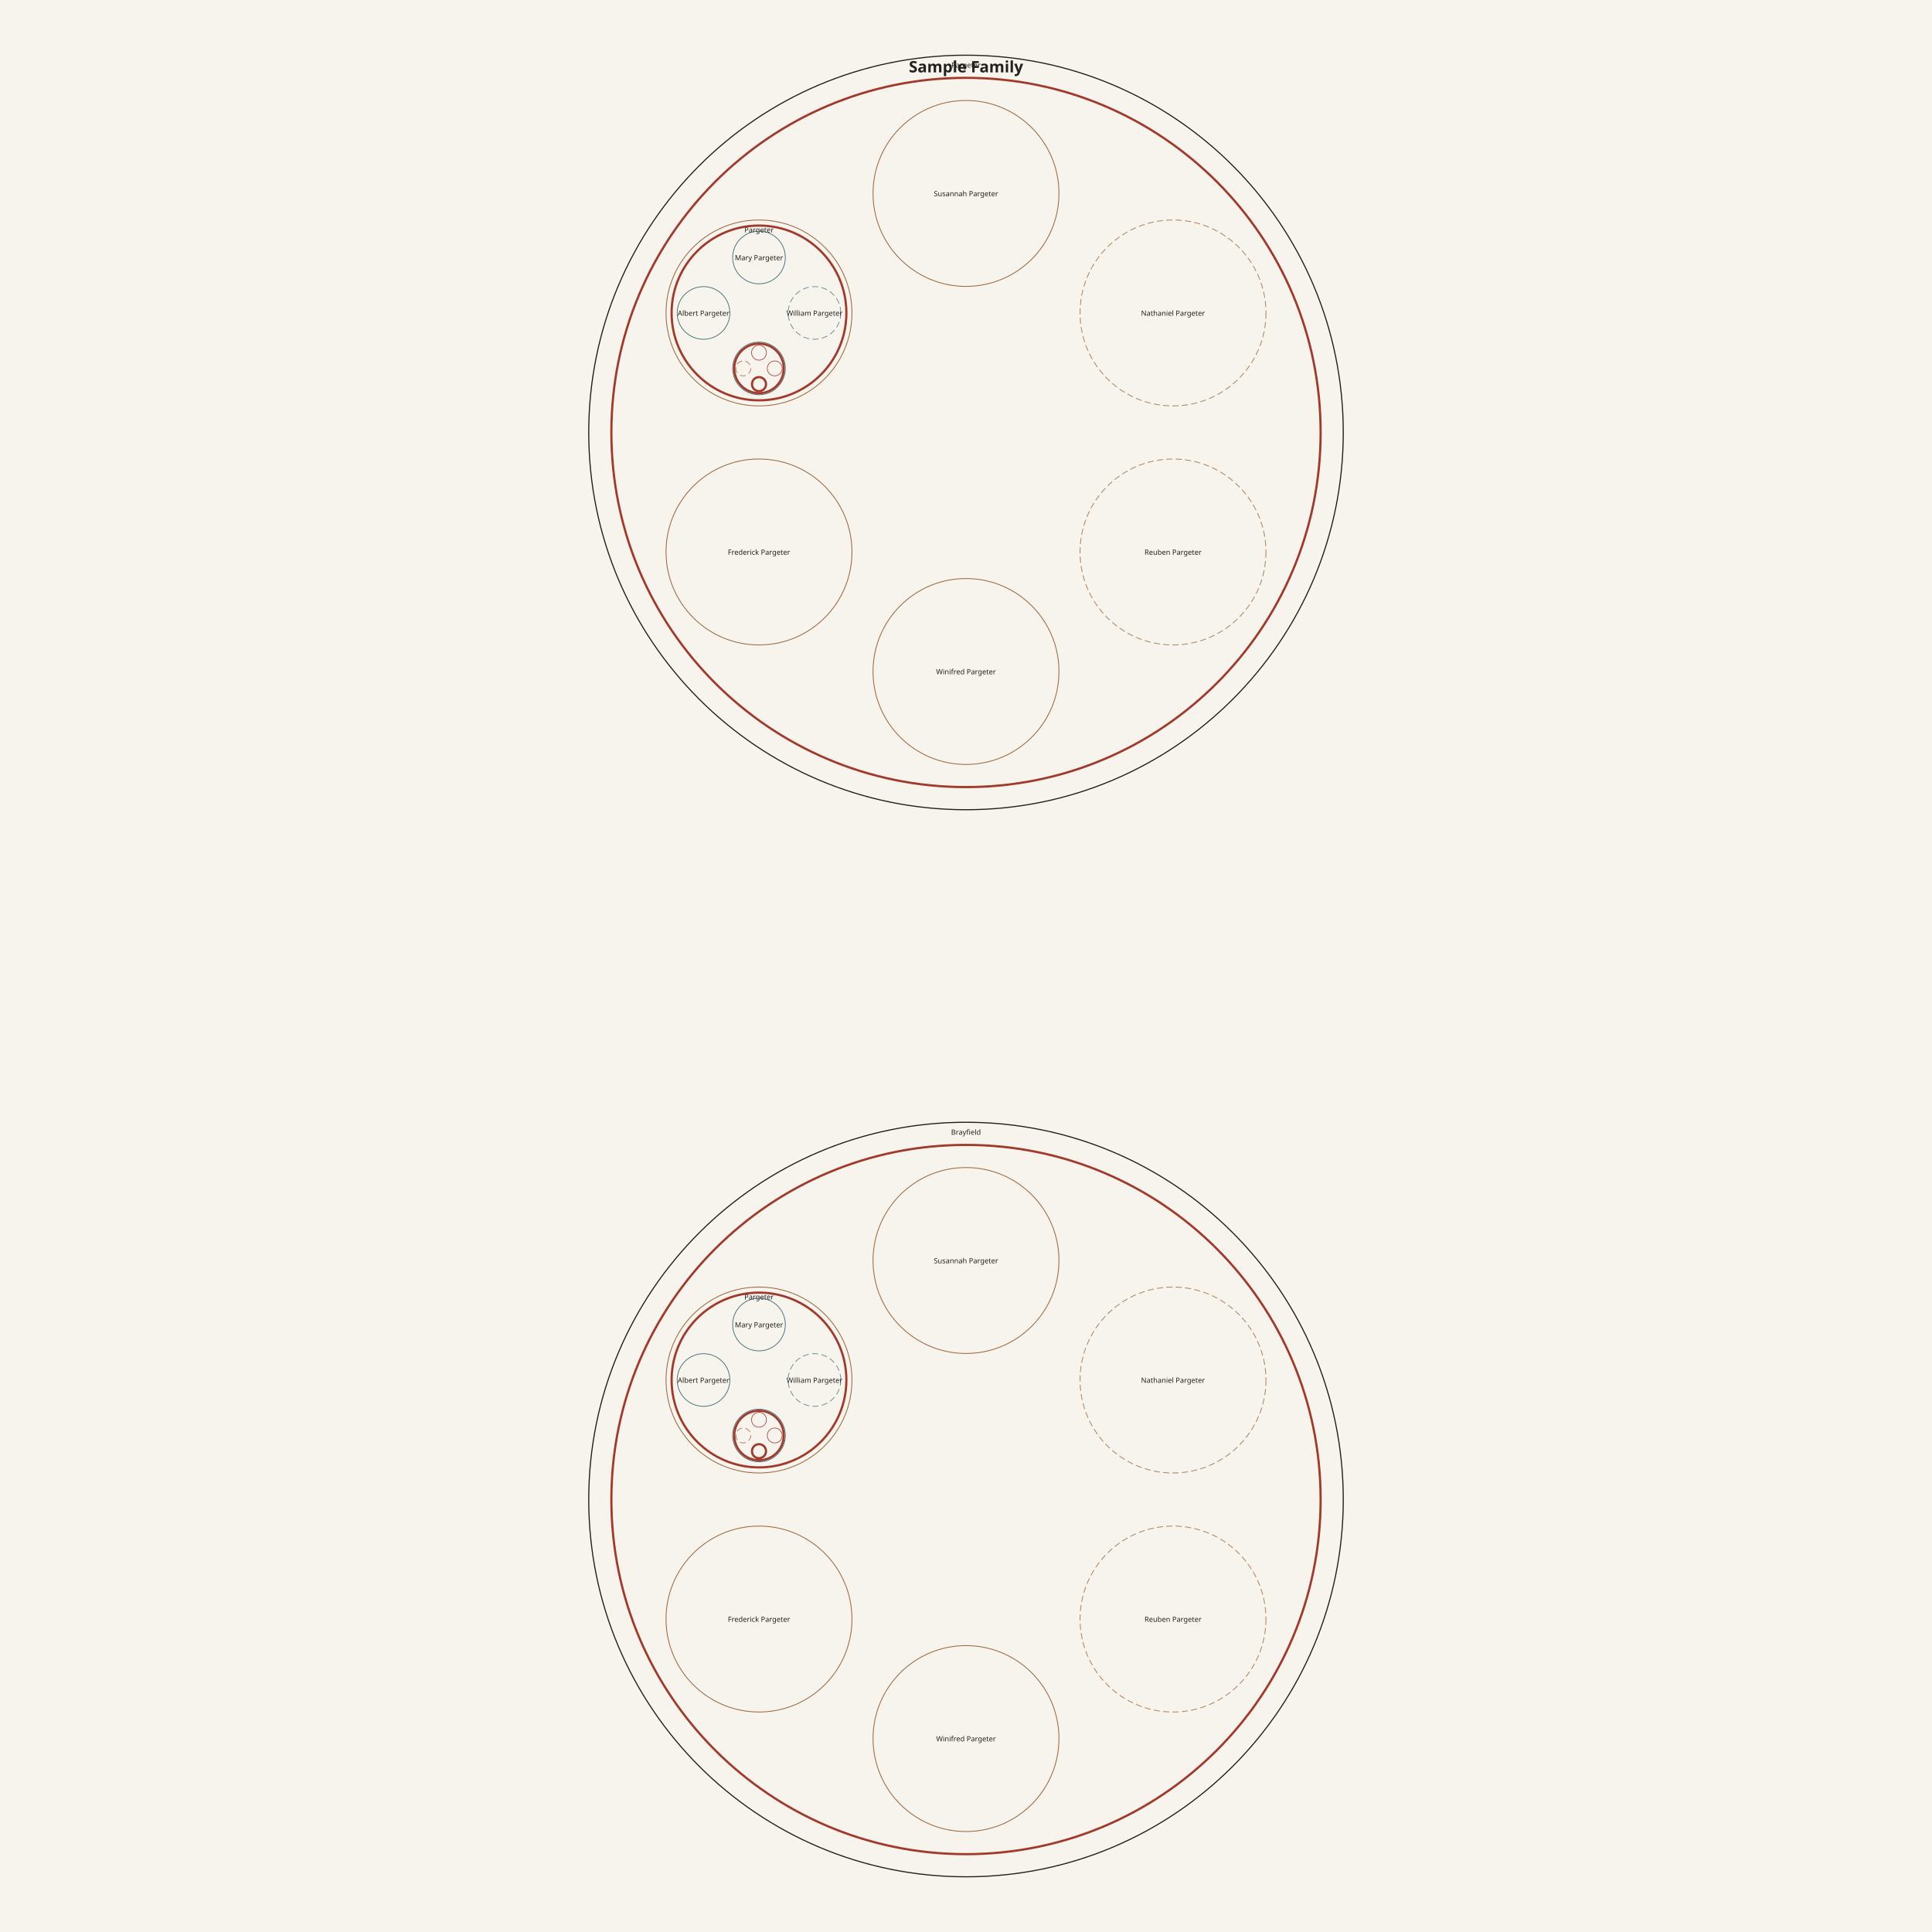
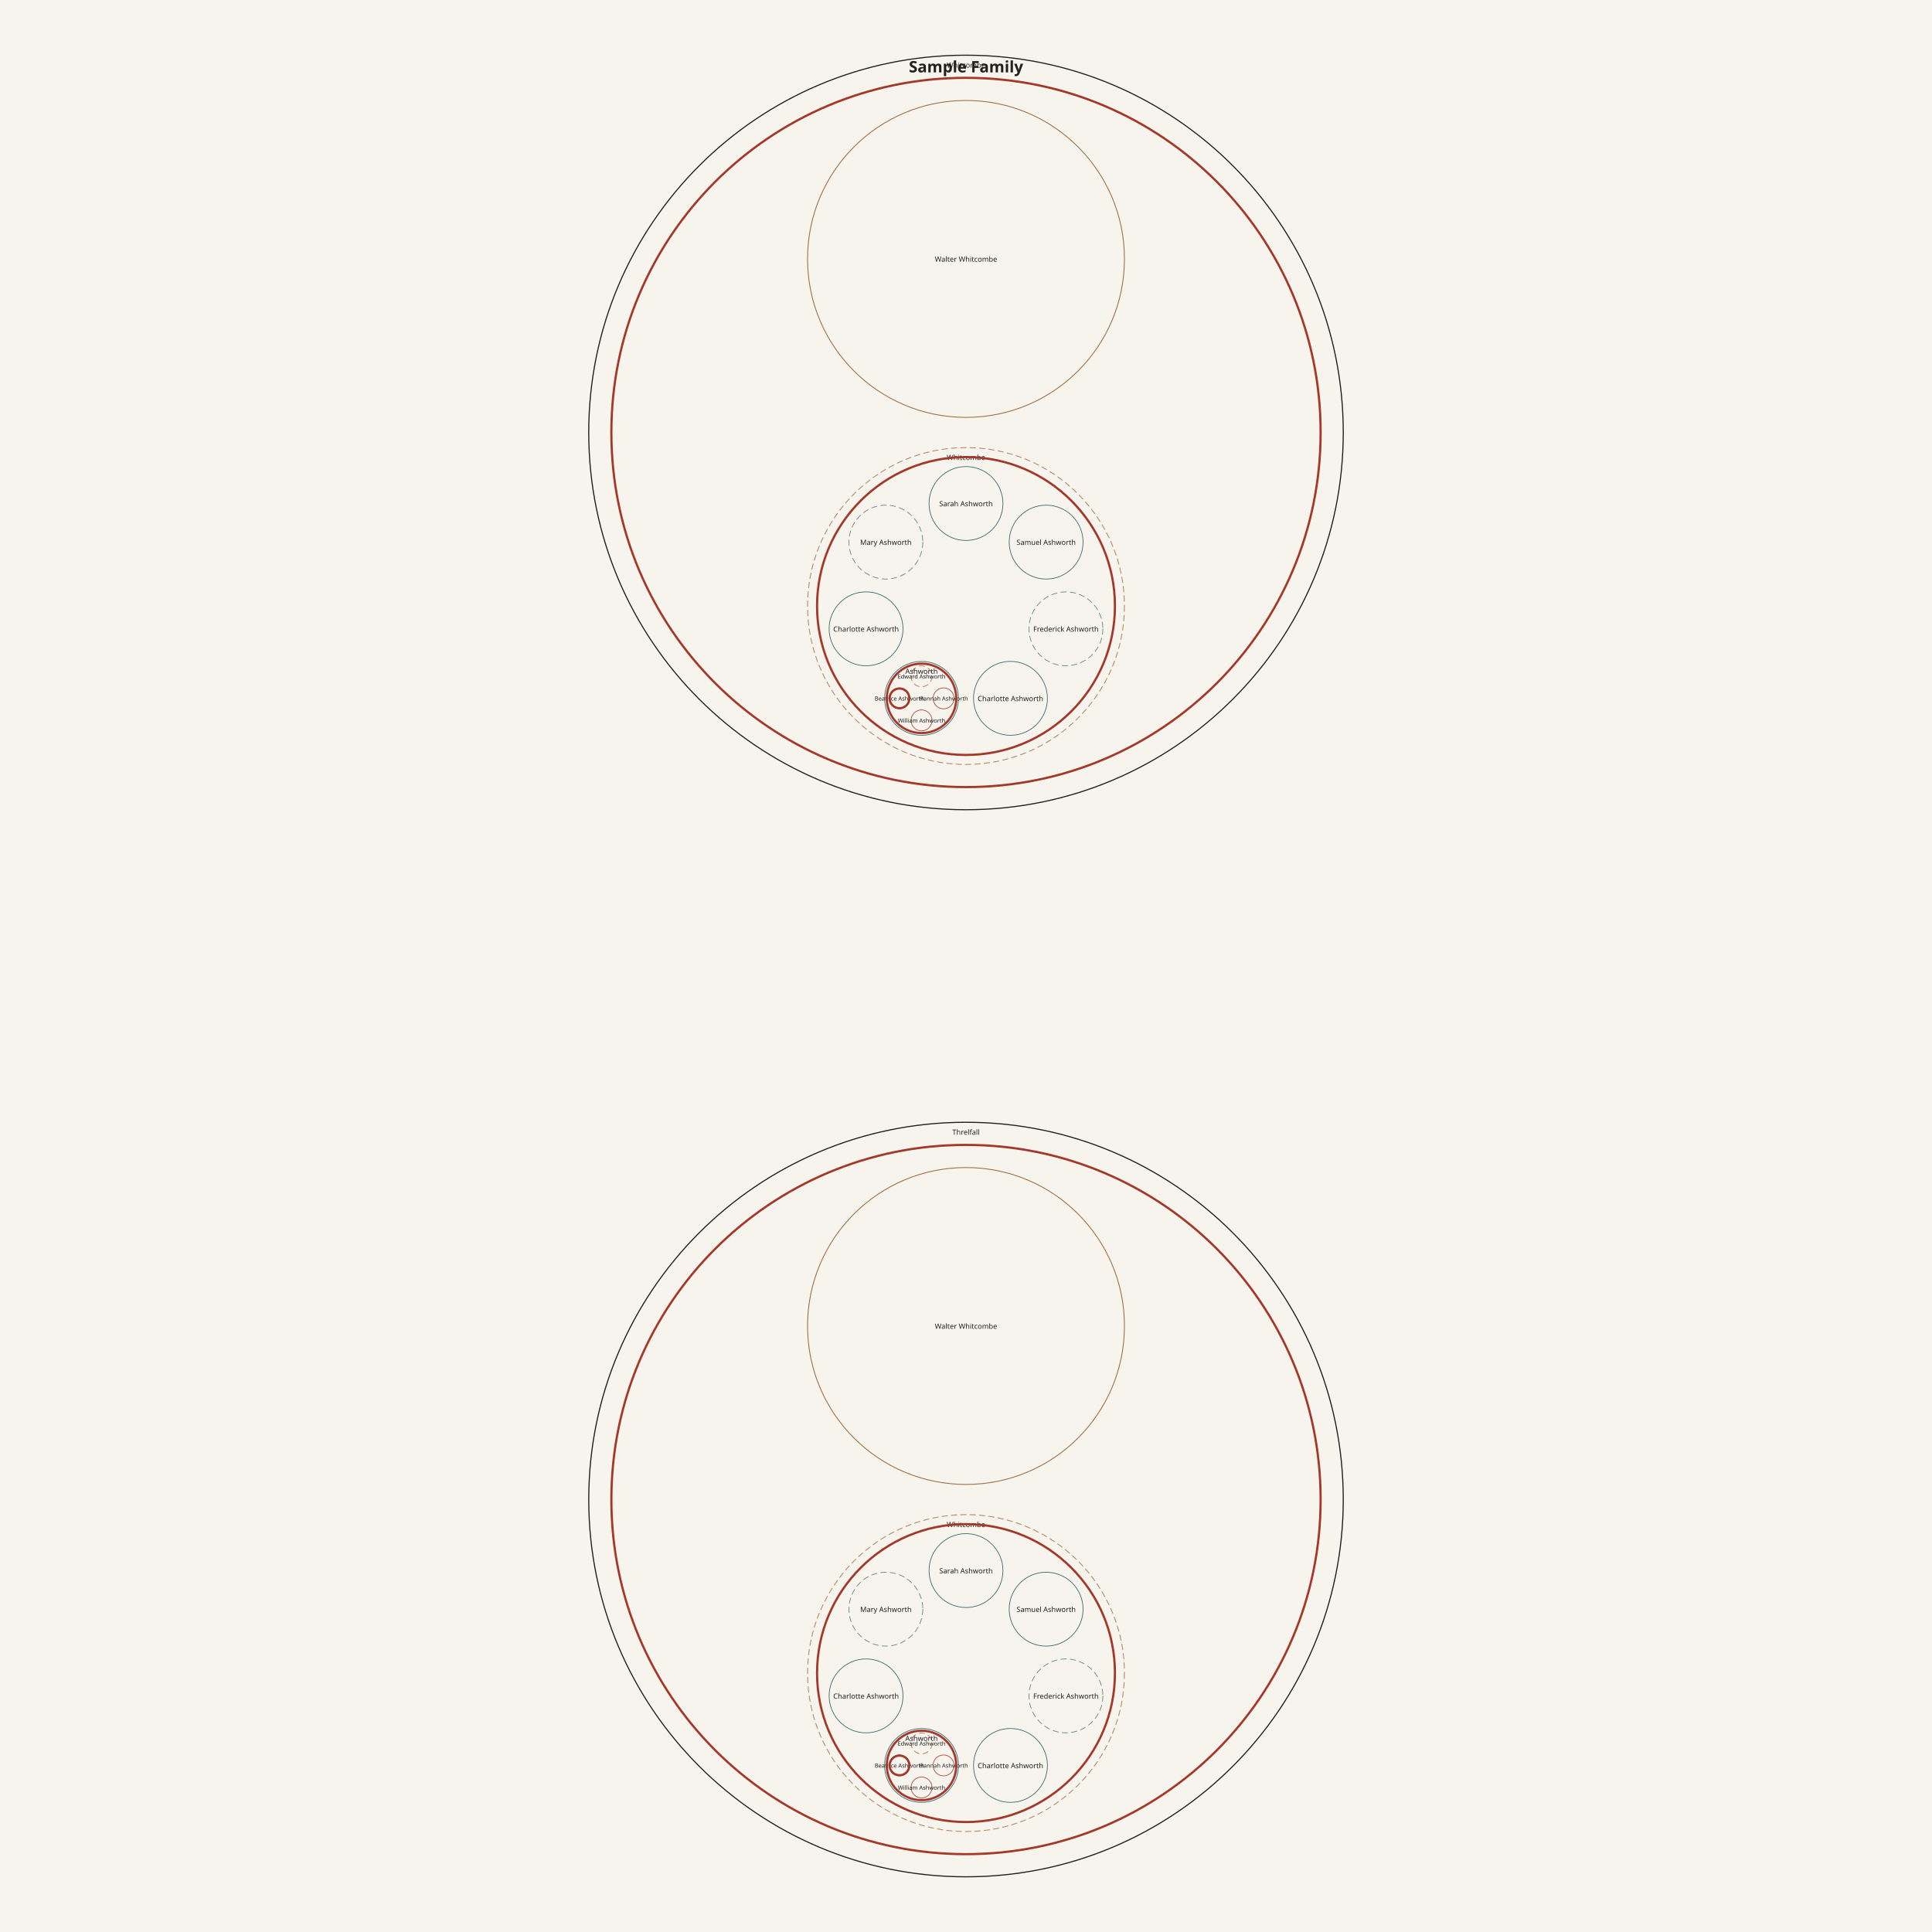
<svg xmlns="http://www.w3.org/2000/svg" width="700mm" height="700mm" viewBox="0 0 700 700">
  <rect x="0" y="0" width="700" height="700" fill="#F7F4EE" />
  <g id="ENGRAVE">
    <circle cx="350" cy="156.69" r="136.69" fill="none" stroke="#22201D" stroke-width="0.4" stroke-linecap="round" stroke-linejoin="round" />
    <circle cx="350" cy="543.309" r="136.69" fill="none" stroke="#22201D" stroke-width="0.4" stroke-linecap="round" stroke-linejoin="round" />
-     <circle cx="350" cy="70.085" r="33.682" fill="none" stroke="#9C6B3F" stroke-width="0.303" stroke-linecap="round" stroke-linejoin="round" />
-     <circle cx="425.002" cy="113.388" r="33.682" fill="none" stroke="#9C6B3F" stroke-width="0.303" stroke-linecap="round" stroke-linejoin="round" stroke-dasharray="2,1.4" opacity="0.8" />
-     <circle cx="425.002" cy="199.993" r="33.682" fill="none" stroke="#9C6B3F" stroke-width="0.303" stroke-linecap="round" stroke-linejoin="round" stroke-dasharray="2,1.4" opacity="0.8" />
-     <circle cx="350" cy="243.296" r="33.682" fill="none" stroke="#9C6B3F" stroke-width="0.303" stroke-linecap="round" stroke-linejoin="round" />
-     <circle cx="274.998" cy="199.993" r="33.682" fill="none" stroke="#9C6B3F" stroke-width="0.303" stroke-linecap="round" stroke-linejoin="round" />
-     <circle cx="274.998" cy="113.388" r="33.682" fill="none" stroke="#9C6B3F" stroke-width="0.303" stroke-linecap="round" stroke-linejoin="round" />
-     <circle cx="350" cy="456.704" r="33.682" fill="none" stroke="#9C6B3F" stroke-width="0.303" stroke-linecap="round" stroke-linejoin="round" />
-     <circle cx="425.002" cy="500.007" r="33.682" fill="none" stroke="#9C6B3F" stroke-width="0.303" stroke-linecap="round" stroke-linejoin="round" stroke-dasharray="2,1.4" opacity="0.8" />
-     <circle cx="425.002" cy="586.612" r="33.682" fill="none" stroke="#9C6B3F" stroke-width="0.303" stroke-linecap="round" stroke-linejoin="round" stroke-dasharray="2,1.4" opacity="0.8" />
-     <circle cx="350" cy="629.915" r="33.682" fill="none" stroke="#9C6B3F" stroke-width="0.303" stroke-linecap="round" stroke-linejoin="round" />
-     <circle cx="274.998" cy="586.612" r="33.682" fill="none" stroke="#9C6B3F" stroke-width="0.303" stroke-linecap="round" stroke-linejoin="round" />
-     <circle cx="274.998" cy="500.007" r="33.682" fill="none" stroke="#9C6B3F" stroke-width="0.303" stroke-linecap="round" stroke-linejoin="round" />
-     <circle cx="274.998" cy="93.291" r="9.543" fill="none" stroke="#3E6B70" stroke-width="0.258" stroke-linecap="round" stroke-linejoin="round" />
-     <circle cx="295.095" cy="113.388" r="9.543" fill="none" stroke="#3E6B70" stroke-width="0.258" stroke-linecap="round" stroke-linejoin="round" stroke-dasharray="2,1.4" opacity="0.8" />
-     <circle cx="274.998" cy="133.485" r="9.543" fill="none" stroke="#3E6B70" stroke-width="0.258" stroke-linecap="round" stroke-linejoin="round" />
-     <circle cx="254.9" cy="113.388" r="9.543" fill="none" stroke="#3E6B70" stroke-width="0.258" stroke-linecap="round" stroke-linejoin="round" />
-     <circle cx="274.998" cy="479.91" r="9.543" fill="none" stroke="#3E6B70" stroke-width="0.258" stroke-linecap="round" stroke-linejoin="round" />
-     <circle cx="295.095" cy="500.007" r="9.543" fill="none" stroke="#3E6B70" stroke-width="0.258" stroke-linecap="round" stroke-linejoin="round" stroke-dasharray="2,1.4" opacity="0.8" />
-     <circle cx="274.998" cy="520.104" r="9.543" fill="none" stroke="#3E6B70" stroke-width="0.258" stroke-linecap="round" stroke-linejoin="round" />
-     <circle cx="254.9" cy="500.007" r="9.543" fill="none" stroke="#3E6B70" stroke-width="0.258" stroke-linecap="round" stroke-linejoin="round" />
-     <circle cx="274.998" cy="127.791" r="2.704" fill="none" stroke="#A3392B" stroke-width="0.23" stroke-linecap="round" stroke-linejoin="round" />
-     <circle cx="280.692" cy="133.485" r="2.704" fill="none" stroke="#A3392B" stroke-width="0.23" stroke-linecap="round" stroke-linejoin="round" />
-     <circle cx="274.998" cy="139.179" r="2.704" fill="none" stroke="#A3392B" stroke-width="0.23" stroke-linecap="round" stroke-linejoin="round" stroke-dasharray="2,1.4" opacity="0.8" />
-     <circle cx="269.303" cy="133.485" r="2.704" fill="none" stroke="#A3392B" stroke-width="0.23" stroke-linecap="round" stroke-linejoin="round" stroke-dasharray="2,1.4" opacity="0.8" />
-     <circle cx="274.998" cy="514.41" r="2.704" fill="none" stroke="#A3392B" stroke-width="0.23" stroke-linecap="round" stroke-linejoin="round" />
-     <circle cx="280.692" cy="520.104" r="2.704" fill="none" stroke="#A3392B" stroke-width="0.23" stroke-linecap="round" stroke-linejoin="round" />
-     <circle cx="274.998" cy="525.798" r="2.704" fill="none" stroke="#A3392B" stroke-width="0.23" stroke-linecap="round" stroke-linejoin="round" stroke-dasharray="2,1.4" opacity="0.8" />
-     <circle cx="269.303" cy="520.104" r="2.704" fill="none" stroke="#A3392B" stroke-width="0.23" stroke-linecap="round" stroke-linejoin="round" stroke-dasharray="2,1.4" opacity="0.8" />
-     <text x="350" y="23.5" font-family="'Avenir Next',system-ui,sans-serif" font-size="2.6" fill="#22201D" text-anchor="middle" dominant-baseline="central">Pargeter</text>
-     <text x="350" y="70.085" font-family="'Avenir Next',system-ui,sans-serif" font-size="2.6" fill="#22201D" text-anchor="middle" dominant-baseline="central">Susannah Pargeter</text>
-     <text x="425.002" y="113.388" font-family="'Avenir Next',system-ui,sans-serif" font-size="2.6" fill="#22201D" text-anchor="middle" dominant-baseline="central">Nathaniel Pargeter</text>
-     <text x="425.002" y="199.993" font-family="'Avenir Next',system-ui,sans-serif" font-size="2.6" fill="#22201D" text-anchor="middle" dominant-baseline="central">Reuben Pargeter</text>
-     <text x="350" y="243.296" font-family="'Avenir Next',system-ui,sans-serif" font-size="2.6" fill="#22201D" text-anchor="middle" dominant-baseline="central">Winifred Pargeter</text>
-     <text x="274.998" y="199.993" font-family="'Avenir Next',system-ui,sans-serif" font-size="2.6" fill="#22201D" text-anchor="middle" dominant-baseline="central">Frederick Pargeter</text>
-     <text x="274.998" y="83.206" font-family="'Avenir Next',system-ui,sans-serif" font-size="2.6" fill="#22201D" text-anchor="middle" dominant-baseline="central">Pargeter</text>
-     <text x="274.998" y="93.291" font-family="'Avenir Next',system-ui,sans-serif" font-size="2.6" fill="#22201D" text-anchor="middle" dominant-baseline="central">Mary Pargeter</text>
-     <text x="295.095" y="113.388" font-family="'Avenir Next',system-ui,sans-serif" font-size="2.6" fill="#22201D" text-anchor="middle" dominant-baseline="central">William Pargeter</text>
-     <text x="254.9" y="113.388" font-family="'Avenir Next',system-ui,sans-serif" font-size="2.6" fill="#22201D" text-anchor="middle" dominant-baseline="central">Albert Pargeter</text>
-     <text x="350" y="410.119" font-family="'Avenir Next',system-ui,sans-serif" font-size="2.6" fill="#22201D" text-anchor="middle" dominant-baseline="central">Brayfield</text>
-     <text x="350" y="456.704" font-family="'Avenir Next',system-ui,sans-serif" font-size="2.6" fill="#22201D" text-anchor="middle" dominant-baseline="central">Susannah Pargeter</text>
-     <text x="425.002" y="500.007" font-family="'Avenir Next',system-ui,sans-serif" font-size="2.6" fill="#22201D" text-anchor="middle" dominant-baseline="central">Nathaniel Pargeter</text>
-     <text x="425.002" y="586.612" font-family="'Avenir Next',system-ui,sans-serif" font-size="2.6" fill="#22201D" text-anchor="middle" dominant-baseline="central">Reuben Pargeter</text>
-     <text x="350" y="629.915" font-family="'Avenir Next',system-ui,sans-serif" font-size="2.6" fill="#22201D" text-anchor="middle" dominant-baseline="central">Winifred Pargeter</text>
-     <text x="274.998" y="586.612" font-family="'Avenir Next',system-ui,sans-serif" font-size="2.6" fill="#22201D" text-anchor="middle" dominant-baseline="central">Frederick Pargeter</text>
-     <text x="274.998" y="469.825" font-family="'Avenir Next',system-ui,sans-serif" font-size="2.6" fill="#22201D" text-anchor="middle" dominant-baseline="central">Pargeter</text>
-     <text x="274.998" y="479.91" font-family="'Avenir Next',system-ui,sans-serif" font-size="2.6" fill="#22201D" text-anchor="middle" dominant-baseline="central">Mary Pargeter</text>
-     <text x="295.095" y="500.007" font-family="'Avenir Next',system-ui,sans-serif" font-size="2.6" fill="#22201D" text-anchor="middle" dominant-baseline="central">William Pargeter</text>
-     <text x="254.9" y="500.007" font-family="'Avenir Next',system-ui,sans-serif" font-size="2.6" fill="#22201D" text-anchor="middle" dominant-baseline="central">Albert Pargeter</text>
+     <circle cx="350" cy="93.813" r="57.41" fill="none" stroke="#9C6B3F" stroke-width="0.303" stroke-linecap="round" stroke-linejoin="round" />
+     <circle cx="350" cy="219.568" r="57.41" fill="none" stroke="#9C6B3F" stroke-width="0.303" stroke-linecap="round" stroke-linejoin="round" stroke-dasharray="2,1.4" opacity="0.8" />
+     <circle cx="350" cy="480.432" r="57.41" fill="none" stroke="#9C6B3F" stroke-width="0.303" stroke-linecap="round" stroke-linejoin="round" />
+     <circle cx="350" cy="606.187" r="57.41" fill="none" stroke="#9C6B3F" stroke-width="0.303" stroke-linecap="round" stroke-linejoin="round" stroke-dasharray="2,1.4" opacity="0.8" />
+     <circle cx="350" cy="182.432" r="13.385" fill="none" stroke="#3E6B70" stroke-width="0.258" stroke-linecap="round" stroke-linejoin="round" />
+     <circle cx="379.034" cy="196.414" r="13.385" fill="none" stroke="#3E6B70" stroke-width="0.258" stroke-linecap="round" stroke-linejoin="round" />
+     <circle cx="386.205" cy="227.832" r="13.385" fill="none" stroke="#3E6B70" stroke-width="0.258" stroke-linecap="round" stroke-linejoin="round" stroke-dasharray="2,1.4" opacity="0.8" />
+     <circle cx="366.113" cy="253.026" r="13.385" fill="none" stroke="#3E6B70" stroke-width="0.258" stroke-linecap="round" stroke-linejoin="round" />
+     <circle cx="333.887" cy="253.026" r="13.385" fill="none" stroke="#3E6B70" stroke-width="0.258" stroke-linecap="round" stroke-linejoin="round" />
+     <circle cx="313.795" cy="227.832" r="13.385" fill="none" stroke="#3E6B70" stroke-width="0.258" stroke-linecap="round" stroke-linejoin="round" />
+     <circle cx="320.966" cy="196.414" r="13.385" fill="none" stroke="#3E6B70" stroke-width="0.258" stroke-linecap="round" stroke-linejoin="round" stroke-dasharray="2,1.4" opacity="0.8" />
+     <circle cx="350" cy="569.051" r="13.385" fill="none" stroke="#3E6B70" stroke-width="0.258" stroke-linecap="round" stroke-linejoin="round" />
+     <circle cx="379.034" cy="583.033" r="13.385" fill="none" stroke="#3E6B70" stroke-width="0.258" stroke-linecap="round" stroke-linejoin="round" />
+     <circle cx="386.205" cy="614.451" r="13.385" fill="none" stroke="#3E6B70" stroke-width="0.258" stroke-linecap="round" stroke-linejoin="round" stroke-dasharray="2,1.4" opacity="0.8" />
+     <circle cx="366.113" cy="639.645" r="13.385" fill="none" stroke="#3E6B70" stroke-width="0.258" stroke-linecap="round" stroke-linejoin="round" />
+     <circle cx="333.887" cy="639.645" r="13.385" fill="none" stroke="#3E6B70" stroke-width="0.258" stroke-linecap="round" stroke-linejoin="round" />
+     <circle cx="313.795" cy="614.451" r="13.385" fill="none" stroke="#3E6B70" stroke-width="0.258" stroke-linecap="round" stroke-linejoin="round" />
+     <circle cx="320.966" cy="583.033" r="13.385" fill="none" stroke="#3E6B70" stroke-width="0.258" stroke-linecap="round" stroke-linejoin="round" stroke-dasharray="2,1.4" opacity="0.8" />
+     <circle cx="333.887" cy="245.04" r="3.792" fill="none" stroke="#A3392B" stroke-width="0.23" stroke-linecap="round" stroke-linejoin="round" stroke-dasharray="2,1.4" opacity="0.8" />
+     <circle cx="341.874" cy="253.026" r="3.792" fill="none" stroke="#A3392B" stroke-width="0.23" stroke-linecap="round" stroke-linejoin="round" />
+     <circle cx="333.887" cy="261.013" r="3.792" fill="none" stroke="#A3392B" stroke-width="0.23" stroke-linecap="round" stroke-linejoin="round" />
+     <circle cx="325.901" cy="253.026" r="3.792" fill="none" stroke="#A3392B" stroke-width="0.23" stroke-linecap="round" stroke-linejoin="round" />
+     <circle cx="333.887" cy="631.659" r="3.792" fill="none" stroke="#A3392B" stroke-width="0.23" stroke-linecap="round" stroke-linejoin="round" stroke-dasharray="2,1.4" opacity="0.8" />
+     <circle cx="341.874" cy="639.645" r="3.792" fill="none" stroke="#A3392B" stroke-width="0.23" stroke-linecap="round" stroke-linejoin="round" />
+     <circle cx="333.887" cy="647.632" r="3.792" fill="none" stroke="#A3392B" stroke-width="0.23" stroke-linecap="round" stroke-linejoin="round" />
+     <circle cx="325.901" cy="639.645" r="3.792" fill="none" stroke="#A3392B" stroke-width="0.23" stroke-linecap="round" stroke-linejoin="round" />
+     <text x="350" y="23.5" font-family="'Avenir Next',system-ui,sans-serif" font-size="2.6" fill="#22201D" text-anchor="middle" dominant-baseline="central">Whitcombe</text>
+     <text x="350" y="93.813" font-family="'Avenir Next',system-ui,sans-serif" font-size="2.6" fill="#22201D" text-anchor="middle" dominant-baseline="central">Walter Whitcombe</text>
+     <text x="350" y="165.658" font-family="'Avenir Next',system-ui,sans-serif" font-size="2.6" fill="#22201D" text-anchor="middle" dominant-baseline="central">Whitcombe</text>
+     <text x="350" y="182.432" font-family="'Avenir Next',system-ui,sans-serif" font-size="2.6" fill="#22201D" text-anchor="middle" dominant-baseline="central">Sarah Ashworth</text>
+     <text x="379.034" y="196.414" font-family="'Avenir Next',system-ui,sans-serif" font-size="2.6" fill="#22201D" text-anchor="middle" dominant-baseline="central">Samuel Ashworth</text>
+     <text x="386.205" y="227.832" font-family="'Avenir Next',system-ui,sans-serif" font-size="2.6" fill="#22201D" text-anchor="middle" dominant-baseline="central">Frederick Ashworth</text>
+     <text x="366.113" y="253.026" font-family="'Avenir Next',system-ui,sans-serif" font-size="2.6" fill="#22201D" text-anchor="middle" dominant-baseline="central">Charlotte Ashworth</text>
+     <text x="333.887" y="243.141" font-family="'Avenir Next',system-ui,sans-serif" font-size="2.6" fill="#22201D" text-anchor="middle" dominant-baseline="central">Ashworth</text>
+     <text x="333.887" y="245.04" font-family="'Avenir Next',system-ui,sans-serif" font-size="2.086" fill="#22201D" text-anchor="middle" dominant-baseline="central">Edward Ashworth</text>
+     <text x="341.874" y="253.026" font-family="'Avenir Next',system-ui,sans-serif" font-size="2.086" fill="#22201D" text-anchor="middle" dominant-baseline="central">Hannah Ashworth</text>
+     <text x="333.887" y="261.013" font-family="'Avenir Next',system-ui,sans-serif" font-size="2.086" fill="#22201D" text-anchor="middle" dominant-baseline="central">William Ashworth</text>
+     <text x="325.901" y="253.026" font-family="'Avenir Next',system-ui,sans-serif" font-size="2.086" fill="#22201D" text-anchor="middle" dominant-baseline="central">Beatrice Ashworth</text>
+     <text x="313.795" y="227.832" font-family="'Avenir Next',system-ui,sans-serif" font-size="2.6" fill="#22201D" text-anchor="middle" dominant-baseline="central">Charlotte Ashworth</text>
+     <text x="320.966" y="196.414" font-family="'Avenir Next',system-ui,sans-serif" font-size="2.6" fill="#22201D" text-anchor="middle" dominant-baseline="central">Mary Ashworth</text>
+     <text x="350" y="410.119" font-family="'Avenir Next',system-ui,sans-serif" font-size="2.6" fill="#22201D" text-anchor="middle" dominant-baseline="central">Threlfall</text>
+     <text x="350" y="480.432" font-family="'Avenir Next',system-ui,sans-serif" font-size="2.6" fill="#22201D" text-anchor="middle" dominant-baseline="central">Walter Whitcombe</text>
+     <text x="350" y="552.277" font-family="'Avenir Next',system-ui,sans-serif" font-size="2.6" fill="#22201D" text-anchor="middle" dominant-baseline="central">Whitcombe</text>
+     <text x="350" y="569.051" font-family="'Avenir Next',system-ui,sans-serif" font-size="2.6" fill="#22201D" text-anchor="middle" dominant-baseline="central">Sarah Ashworth</text>
+     <text x="379.034" y="583.033" font-family="'Avenir Next',system-ui,sans-serif" font-size="2.6" fill="#22201D" text-anchor="middle" dominant-baseline="central">Samuel Ashworth</text>
+     <text x="386.205" y="614.451" font-family="'Avenir Next',system-ui,sans-serif" font-size="2.6" fill="#22201D" text-anchor="middle" dominant-baseline="central">Frederick Ashworth</text>
+     <text x="366.113" y="639.645" font-family="'Avenir Next',system-ui,sans-serif" font-size="2.6" fill="#22201D" text-anchor="middle" dominant-baseline="central">Charlotte Ashworth</text>
+     <text x="333.887" y="629.76" font-family="'Avenir Next',system-ui,sans-serif" font-size="2.6" fill="#22201D" text-anchor="middle" dominant-baseline="central">Ashworth</text>
+     <text x="333.887" y="631.659" font-family="'Avenir Next',system-ui,sans-serif" font-size="2.086" fill="#22201D" text-anchor="middle" dominant-baseline="central">Edward Ashworth</text>
+     <text x="341.874" y="639.645" font-family="'Avenir Next',system-ui,sans-serif" font-size="2.086" fill="#22201D" text-anchor="middle" dominant-baseline="central">Hannah Ashworth</text>
+     <text x="333.887" y="647.632" font-family="'Avenir Next',system-ui,sans-serif" font-size="2.086" fill="#22201D" text-anchor="middle" dominant-baseline="central">William Ashworth</text>
+     <text x="325.901" y="639.645" font-family="'Avenir Next',system-ui,sans-serif" font-size="2.086" fill="#22201D" text-anchor="middle" dominant-baseline="central">Beatrice Ashworth</text>
+     <text x="313.795" y="614.451" font-family="'Avenir Next',system-ui,sans-serif" font-size="2.6" fill="#22201D" text-anchor="middle" dominant-baseline="central">Charlotte Ashworth</text>
+     <text x="320.966" y="583.033" font-family="'Avenir Next',system-ui,sans-serif" font-size="2.6" fill="#22201D" text-anchor="middle" dominant-baseline="central">Mary Ashworth</text>
    <text x="350" y="24" font-family="'Avenir Next',system-ui,sans-serif" font-size="5.72" fill="#22201D" text-anchor="middle" dominant-baseline="central" font-weight="600">Sample Family</text>
  </g>
  <g id="ENGRAVE_DEEP">
    <circle cx="350" cy="156.69" r="128.489" fill="none" stroke="#A3392B" stroke-width="0.8" stroke-linecap="round" stroke-linejoin="round" />
-     <circle cx="274.998" cy="113.388" r="31.661" fill="none" stroke="#A3392B" stroke-width="0.8" stroke-linecap="round" stroke-linejoin="round" />
-     <circle cx="274.998" cy="133.485" r="8.971" fill="none" stroke="#A3392B" stroke-width="0.8" stroke-linecap="round" stroke-linejoin="round" />
-     <circle cx="274.998" cy="139.179" r="2.542" fill="none" stroke="#A3392B" stroke-width="0.8" stroke-linecap="round" stroke-linejoin="round" />
+     <circle cx="350" cy="219.568" r="53.965" fill="none" stroke="#A3392B" stroke-width="0.8" stroke-linecap="round" stroke-linejoin="round" />
+     <circle cx="333.887" cy="253.026" r="12.582" fill="none" stroke="#A3392B" stroke-width="0.8" stroke-linecap="round" stroke-linejoin="round" />
+     <circle cx="325.901" cy="253.026" r="3.565" fill="none" stroke="#A3392B" stroke-width="0.8" stroke-linecap="round" stroke-linejoin="round" />
    <circle cx="350" cy="543.309" r="128.489" fill="none" stroke="#A3392B" stroke-width="0.8" stroke-linecap="round" stroke-linejoin="round" />
-     <circle cx="274.998" cy="500.007" r="31.661" fill="none" stroke="#A3392B" stroke-width="0.8" stroke-linecap="round" stroke-linejoin="round" />
-     <circle cx="274.998" cy="520.104" r="8.971" fill="none" stroke="#A3392B" stroke-width="0.8" stroke-linecap="round" stroke-linejoin="round" />
-     <circle cx="274.998" cy="525.798" r="2.542" fill="none" stroke="#A3392B" stroke-width="0.8" stroke-linecap="round" stroke-linejoin="round" />
+     <circle cx="350" cy="606.187" r="53.965" fill="none" stroke="#A3392B" stroke-width="0.8" stroke-linecap="round" stroke-linejoin="round" />
+     <circle cx="333.887" cy="639.645" r="12.582" fill="none" stroke="#A3392B" stroke-width="0.8" stroke-linecap="round" stroke-linejoin="round" />
+     <circle cx="325.901" cy="639.645" r="3.565" fill="none" stroke="#A3392B" stroke-width="0.8" stroke-linecap="round" stroke-linejoin="round" />
  </g>
</svg>
